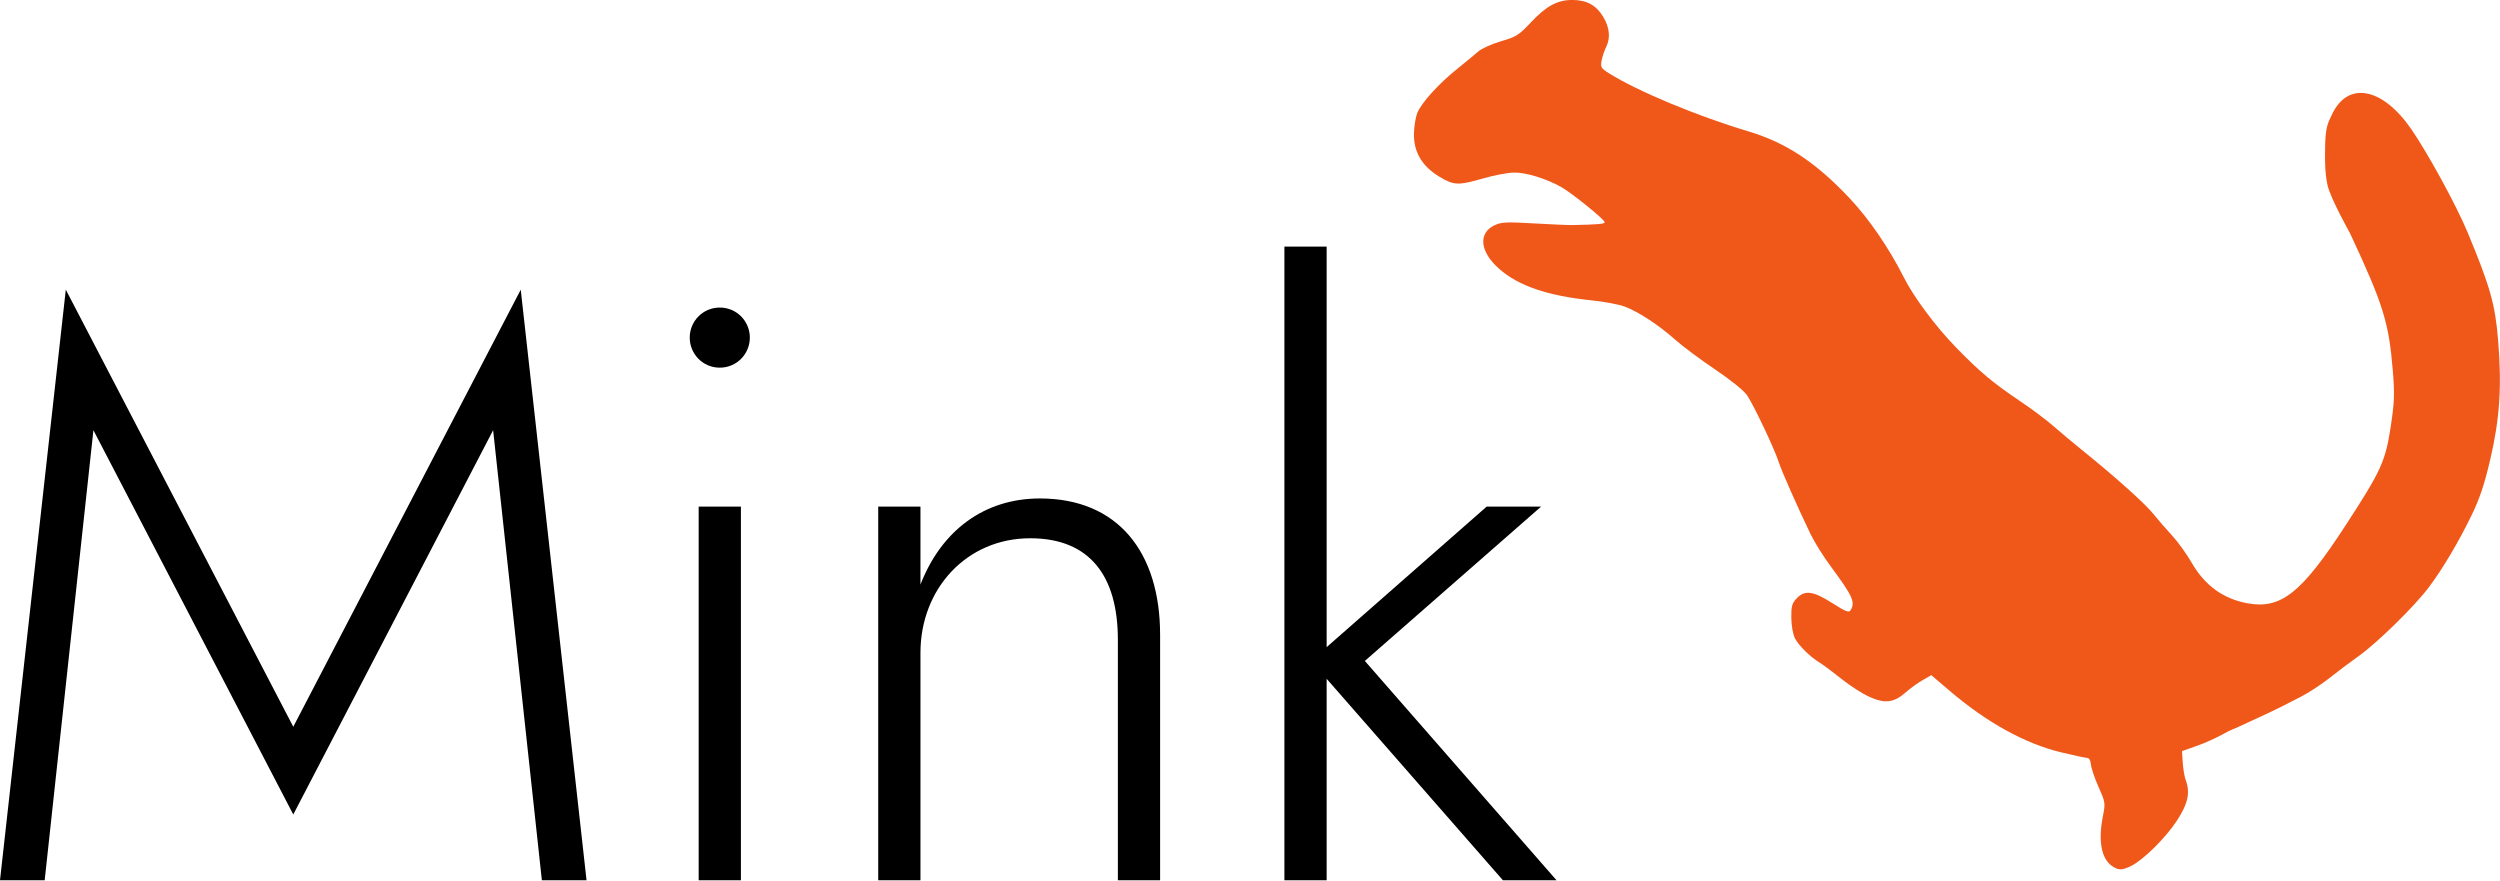
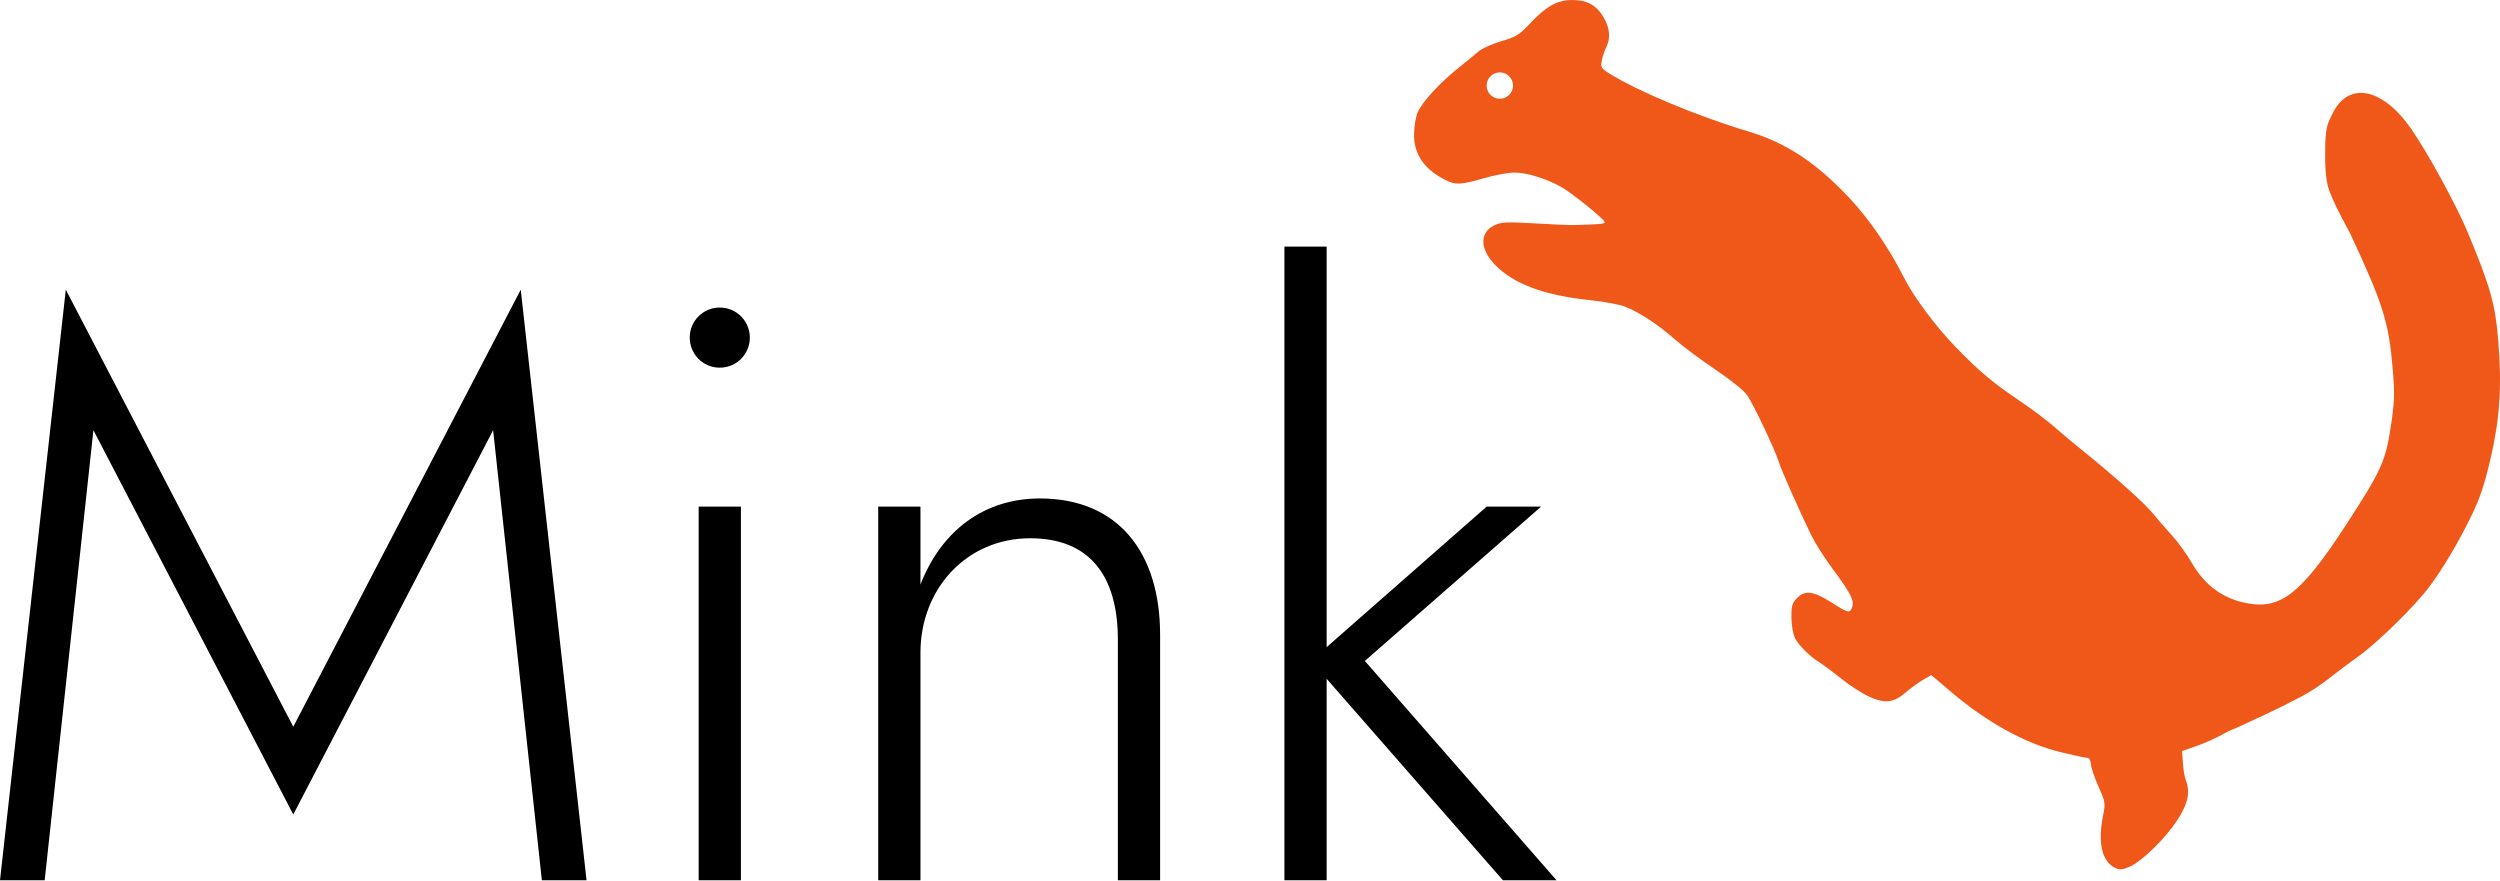
<svg xmlns="http://www.w3.org/2000/svg" width="43.424mm" height="15.29mm" viewBox="0 0 43.424 15.29" version="1.1" id="svg5" xml:space="preserve">
  <defs id="defs2">
    <rect x="165.332" y="165.662" width="170.878" height="72.536" id="rect827-6-7" />
  </defs>
  <g id="layer1" transform="translate(-10.72755,-81.30459)">
    <g aria-label="Mink" transform="matrix(0.2645833,0,0,0.2645833,-33.69388,40.55043)" id="text825-4-6" style="font-weight:300;font-size:53.333px;font-family:'Jost*';-inkscape-font-specification:'Jost*, Light';white-space:pre;shape-inside:url(#rect827-6-7);display:inline">
      <path d="m 174.025,182.275 13.12,25.227 13.12,-25.227 3.2,29.547 h 2.933 l -4.32,-38.773 -14.933,28.693 -14.933,-28.693 -4.32,38.773 h 2.933 z" id="path2432" />
      <path d="m 213.172,176.195 c 0,1.067 0.853,1.973 1.973,1.973 1.12,0 1.973,-0.907 1.973,-1.973 0,-1.067 -0.853,-1.973 -1.973,-1.973 -1.12,0 -1.973,0.907 -1.973,1.973 z m 0.587,11.093 v 24.533 h 2.773 v -24.533 z" id="path2434" />
      <path d="m 241.279,196.035 v 15.787 h 2.773 v -16.107 c 0,-5.44 -2.773,-8.96 -7.893,-8.96 -3.627,0 -6.453,2.08 -7.84,5.653 v -5.12 h -2.773 v 24.533 h 2.773 v -14.933 c 0,-4.213 3.04,-7.52 7.2,-7.52 3.947,0 5.76,2.507 5.76,6.667 z" id="path2436" />
      <path d="m 265.492,187.288 -10.507,9.227 V 170.221 H 252.212 v 41.6 h 2.773 v -13.227 l 11.573,13.227 h 3.52 L 257.492,197.421 269.065,187.288 Z" id="path2438" />
    </g>
-     <path d="m 47.744,96.346 c 0.213,-0.105 0.601,-0.488 0.795,-0.786 0.195,-0.299 0.236,-0.491 0.151,-0.713 -0.019,-0.051 -0.041,-0.184 -0.049,-0.295 l -0.013,-0.201 0.258,-0.091 c 0.142,-0.05 0.353,-0.145 0.47,-0.212 0.117,-0.067 0.174,-0.08 0.261,-0.122 0.364,-0.172 0.542,-0.239 1.087,-0.525 0.139,-0.073 0.357,-0.217 0.485,-0.319 0.128,-0.103 0.354,-0.273 0.503,-0.378 0.322,-0.228 0.983,-0.875 1.226,-1.202 0.243,-0.326 0.506,-0.769 0.733,-1.233 0.146,-0.3 0.227,-0.539 0.33,-0.978 0.166,-0.708 0.204,-1.272 0.138,-2.075 -0.051,-0.626 -0.139,-0.935 -0.53,-1.875 -0.196,-0.471 -0.685,-1.366 -0.977,-1.791 -0.503,-0.73 -1.105,-0.842 -1.379,-0.257 -0.073,0.157 -0.122,0.213 -0.12,0.671 0,0 -0.011,0.32 0.042,0.555 0.053,0.235 0.39,0.834 0.39,0.834 0.581,1.244 0.676,1.551 0.745,2.394 0.033,0.407 0.028,0.545 -0.037,0.97 -0.092,0.603 -0.163,0.759 -0.786,1.717 -0.762,1.171 -1.119,1.455 -1.699,1.35 -0.423,-0.077 -0.743,-0.309 -0.971,-0.704 -0.088,-0.153 -0.241,-0.365 -0.34,-0.472 -0.099,-0.107 -0.249,-0.28 -0.334,-0.385 -0.147,-0.182 -0.669,-0.648 -1.241,-1.109 -0.146,-0.117 -0.364,-0.301 -0.486,-0.407 -0.122,-0.107 -0.376,-0.298 -0.566,-0.425 -0.484,-0.325 -0.718,-0.521 -1.132,-0.948 -0.353,-0.363 -0.728,-0.868 -0.901,-1.21 -0.256,-0.508 -0.602,-1.014 -0.936,-1.369 -0.593,-0.632 -1.111,-0.974 -1.775,-1.172 -0.88,-0.263 -1.924,-0.698 -2.415,-1.008 -0.134,-0.085 -0.146,-0.105 -0.124,-0.219 0.013,-0.069 0.048,-0.173 0.077,-0.231 0.079,-0.158 0.064,-0.335 -0.046,-0.522 -0.122,-0.207 -0.288,-0.299 -0.542,-0.299 -0.259,1.47e-4 -0.453,0.106 -0.725,0.397 -0.199,0.212 -0.25,0.244 -0.509,0.319 -0.159,0.046 -0.339,0.127 -0.4,0.181 -0.061,0.053 -0.226,0.189 -0.365,0.301 -0.317,0.255 -0.612,0.578 -0.688,0.756 -0.032,0.075 -0.06,0.242 -0.062,0.372 -0.005,0.316 0.142,0.564 0.442,0.744 0.253,0.152 0.328,0.155 0.766,0.028 0.187,-0.054 0.427,-0.099 0.534,-0.1 0.209,-0.002 0.554,0.105 0.812,0.249 0.19,0.106 0.759,0.567 0.759,0.614 0,0.03 -0.11,0.039 -0.553,0.049 -0.069,0.002 -0.373,-0.012 -0.675,-0.029 -0.476,-0.028 -0.568,-0.023 -0.685,0.032 -0.289,0.137 -0.255,0.463 0.08,0.757 0.336,0.296 0.84,0.468 1.6,0.547 0.224,0.023 0.486,0.072 0.582,0.109 0.24,0.091 0.591,0.321 0.871,0.571 0.129,0.115 0.443,0.349 0.697,0.52 0.272,0.183 0.501,0.368 0.557,0.45 0.114,0.168 0.481,0.942 0.549,1.159 0.047,0.149 0.308,0.741 0.554,1.254 0.065,0.135 0.222,0.386 0.349,0.558 0.384,0.518 0.432,0.624 0.344,0.764 -0.028,0.044 -0.09,0.019 -0.317,-0.126 -0.332,-0.212 -0.479,-0.231 -0.62,-0.08 -0.08,0.085 -0.094,0.137 -0.091,0.339 0.002,0.138 0.029,0.289 0.065,0.356 0.069,0.13 0.261,0.318 0.437,0.426 0.064,0.04 0.231,0.165 0.372,0.278 0.141,0.113 0.355,0.252 0.477,0.307 0.273,0.125 0.431,0.106 0.637,-0.076 0.079,-0.069 0.211,-0.165 0.293,-0.212 l 0.15,-0.086 0.34,0.289 c 0.632,0.537 1.297,0.903 1.914,1.051 0.223,0.054 0.429,0.098 0.458,0.098 0.03,2.8e-5 0.056,0.047 0.061,0.112 0.004,0.061 0.063,0.236 0.131,0.388 0.118,0.264 0.122,0.286 0.08,0.496 -0.088,0.437 -0.033,0.749 0.154,0.88 0.112,0.078 0.175,0.078 0.332,7.45e-4 z" fill="#d4d4d8" stroke-width="0.733" id="path3563-4" style="fill:#f0581a;fill-opacity:1" />
+     <path id="path3563-4" style="fill:#f0581a;fill-opacity:1" d="M 38.039 81.305 C 37.78 81.305 37.586 81.411 37.314 81.701 C 37.115 81.913 37.064 81.945 36.805 82.02 C 36.646 82.066 36.466 82.148 36.405 82.201 C 36.344 82.254 36.179 82.39 36.039 82.502 C 35.722 82.757 35.428 83.081 35.351 83.258 C 35.319 83.333 35.291 83.5 35.289 83.63 C 35.283 83.946 35.431 84.194 35.731 84.374 C 35.984 84.526 36.058 84.529 36.497 84.402 C 36.684 84.347 36.924 84.302 37.031 84.302 C 37.24 84.3 37.584 84.406 37.842 84.55 C 38.032 84.657 38.602 85.117 38.602 85.165 C 38.602 85.194 38.492 85.204 38.049 85.214 C 37.979 85.216 37.676 85.202 37.373 85.184 C 36.898 85.157 36.806 85.161 36.688 85.216 C 36.399 85.354 36.434 85.679 36.768 85.974 C 37.104 86.27 37.608 86.442 38.369 86.521 C 38.593 86.545 38.855 86.593 38.951 86.63 C 39.191 86.721 39.541 86.951 39.821 87.201 C 39.951 87.316 40.265 87.55 40.519 87.721 C 40.791 87.904 41.02 88.089 41.076 88.171 C 41.19 88.339 41.557 89.113 41.625 89.329 C 41.672 89.479 41.934 90.07 42.179 90.583 C 42.243 90.718 42.401 90.97 42.528 91.142 C 42.912 91.659 42.96 91.766 42.872 91.905 C 42.844 91.949 42.782 91.924 42.555 91.779 C 42.223 91.567 42.077 91.548 41.935 91.699 C 41.855 91.783 41.841 91.836 41.844 92.038 C 41.846 92.176 41.873 92.327 41.909 92.394 C 41.977 92.524 42.169 92.712 42.345 92.82 C 42.409 92.86 42.576 92.985 42.717 93.098 C 42.857 93.211 43.072 93.35 43.194 93.406 C 43.467 93.53 43.625 93.512 43.831 93.33 C 43.91 93.261 44.041 93.165 44.124 93.117 L 44.274 93.031 L 44.614 93.32 C 45.246 93.857 45.911 94.223 46.528 94.371 C 46.751 94.425 46.957 94.469 46.986 94.469 C 47.017 94.469 47.042 94.516 47.047 94.581 C 47.05 94.642 47.11 94.817 47.178 94.969 C 47.296 95.233 47.3 95.255 47.258 95.465 C 47.17 95.902 47.225 96.214 47.412 96.346 C 47.524 96.424 47.586 96.424 47.744 96.346 L 47.744 96.347 C 47.957 96.241 48.345 95.858 48.54 95.56 C 48.735 95.261 48.776 95.069 48.691 94.847 C 48.672 94.796 48.65 94.663 48.643 94.552 L 48.629 94.351 L 48.887 94.26 C 49.029 94.211 49.24 94.115 49.357 94.048 C 49.474 93.981 49.532 93.968 49.619 93.927 C 49.982 93.754 50.16 93.687 50.705 93.402 C 50.845 93.329 51.063 93.185 51.19 93.082 C 51.318 92.98 51.545 92.809 51.694 92.704 C 52.016 92.476 52.676 91.829 52.92 91.502 C 53.163 91.176 53.426 90.733 53.653 90.268 C 53.799 89.969 53.88 89.729 53.983 89.29 C 54.149 88.582 54.187 88.018 54.121 87.215 C 54.07 86.59 53.982 86.28 53.591 85.34 C 53.394 84.869 52.906 83.974 52.613 83.549 C 52.11 82.819 51.508 82.708 51.235 83.293 C 51.161 83.45 51.112 83.506 51.115 83.964 C 51.115 83.964 51.104 84.285 51.157 84.519 C 51.209 84.754 51.546 85.353 51.546 85.353 C 52.127 86.598 52.223 86.904 52.291 87.748 C 52.324 88.154 52.319 88.293 52.254 88.718 C 52.163 89.32 52.091 89.477 51.468 90.435 C 50.706 91.606 50.348 91.89 49.769 91.785 C 49.346 91.708 49.026 91.476 48.798 91.081 C 48.709 90.929 48.557 90.716 48.458 90.609 C 48.359 90.503 48.209 90.33 48.124 90.225 C 47.977 90.043 47.455 89.577 46.883 89.116 C 46.738 88.999 46.519 88.815 46.398 88.709 C 46.276 88.602 46.021 88.411 45.832 88.283 C 45.348 87.958 45.113 87.762 44.7 87.336 C 44.347 86.972 43.972 86.468 43.799 86.126 C 43.543 85.618 43.196 85.112 42.863 84.757 C 42.27 84.125 41.752 83.783 41.088 83.585 C 40.209 83.322 39.165 82.886 38.674 82.576 C 38.539 82.492 38.528 82.471 38.55 82.357 C 38.563 82.287 38.598 82.183 38.627 82.126 C 38.706 81.968 38.69 81.791 38.581 81.604 C 38.459 81.396 38.293 81.304 38.039 81.305 z M 36.779 82.562 A 0.229 0.229 0 0 1 37.008 82.791 A 0.229 0.229 0 0 1 36.779 83.02 A 0.229 0.229 0 0 1 36.55 82.791 A 0.229 0.229 0 0 1 36.779 82.562 z " />
  </g>
</svg>
